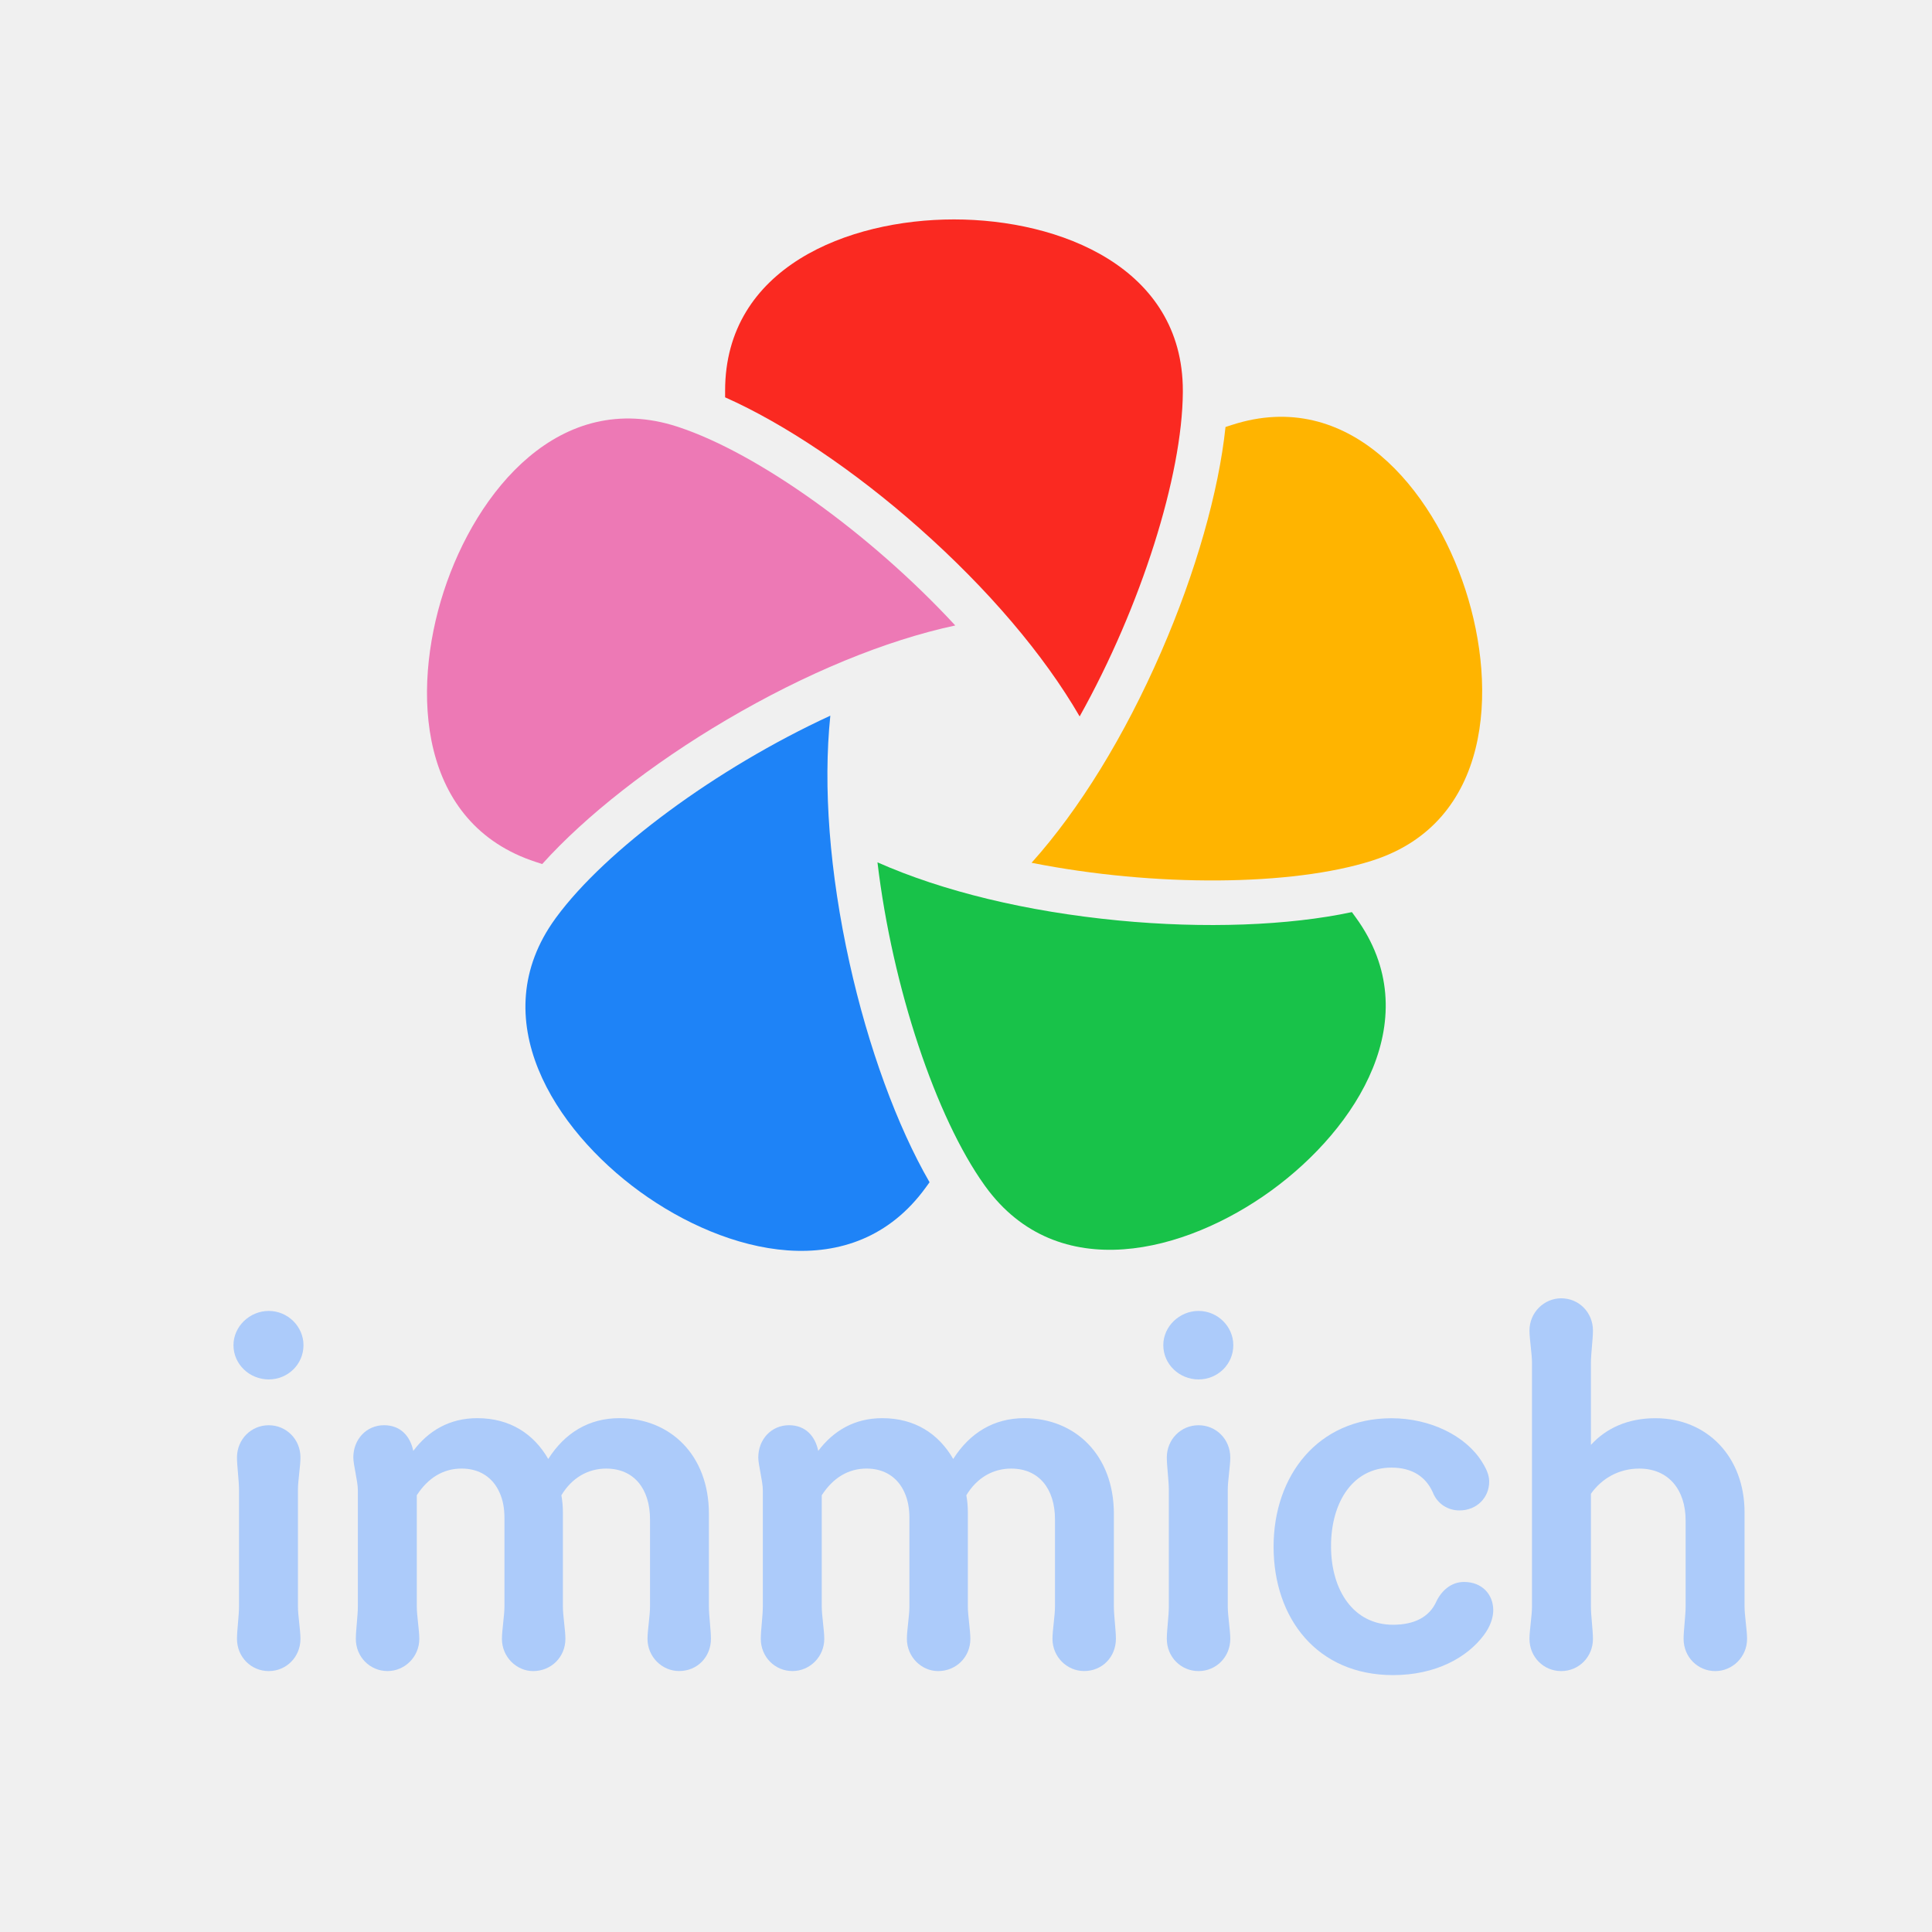
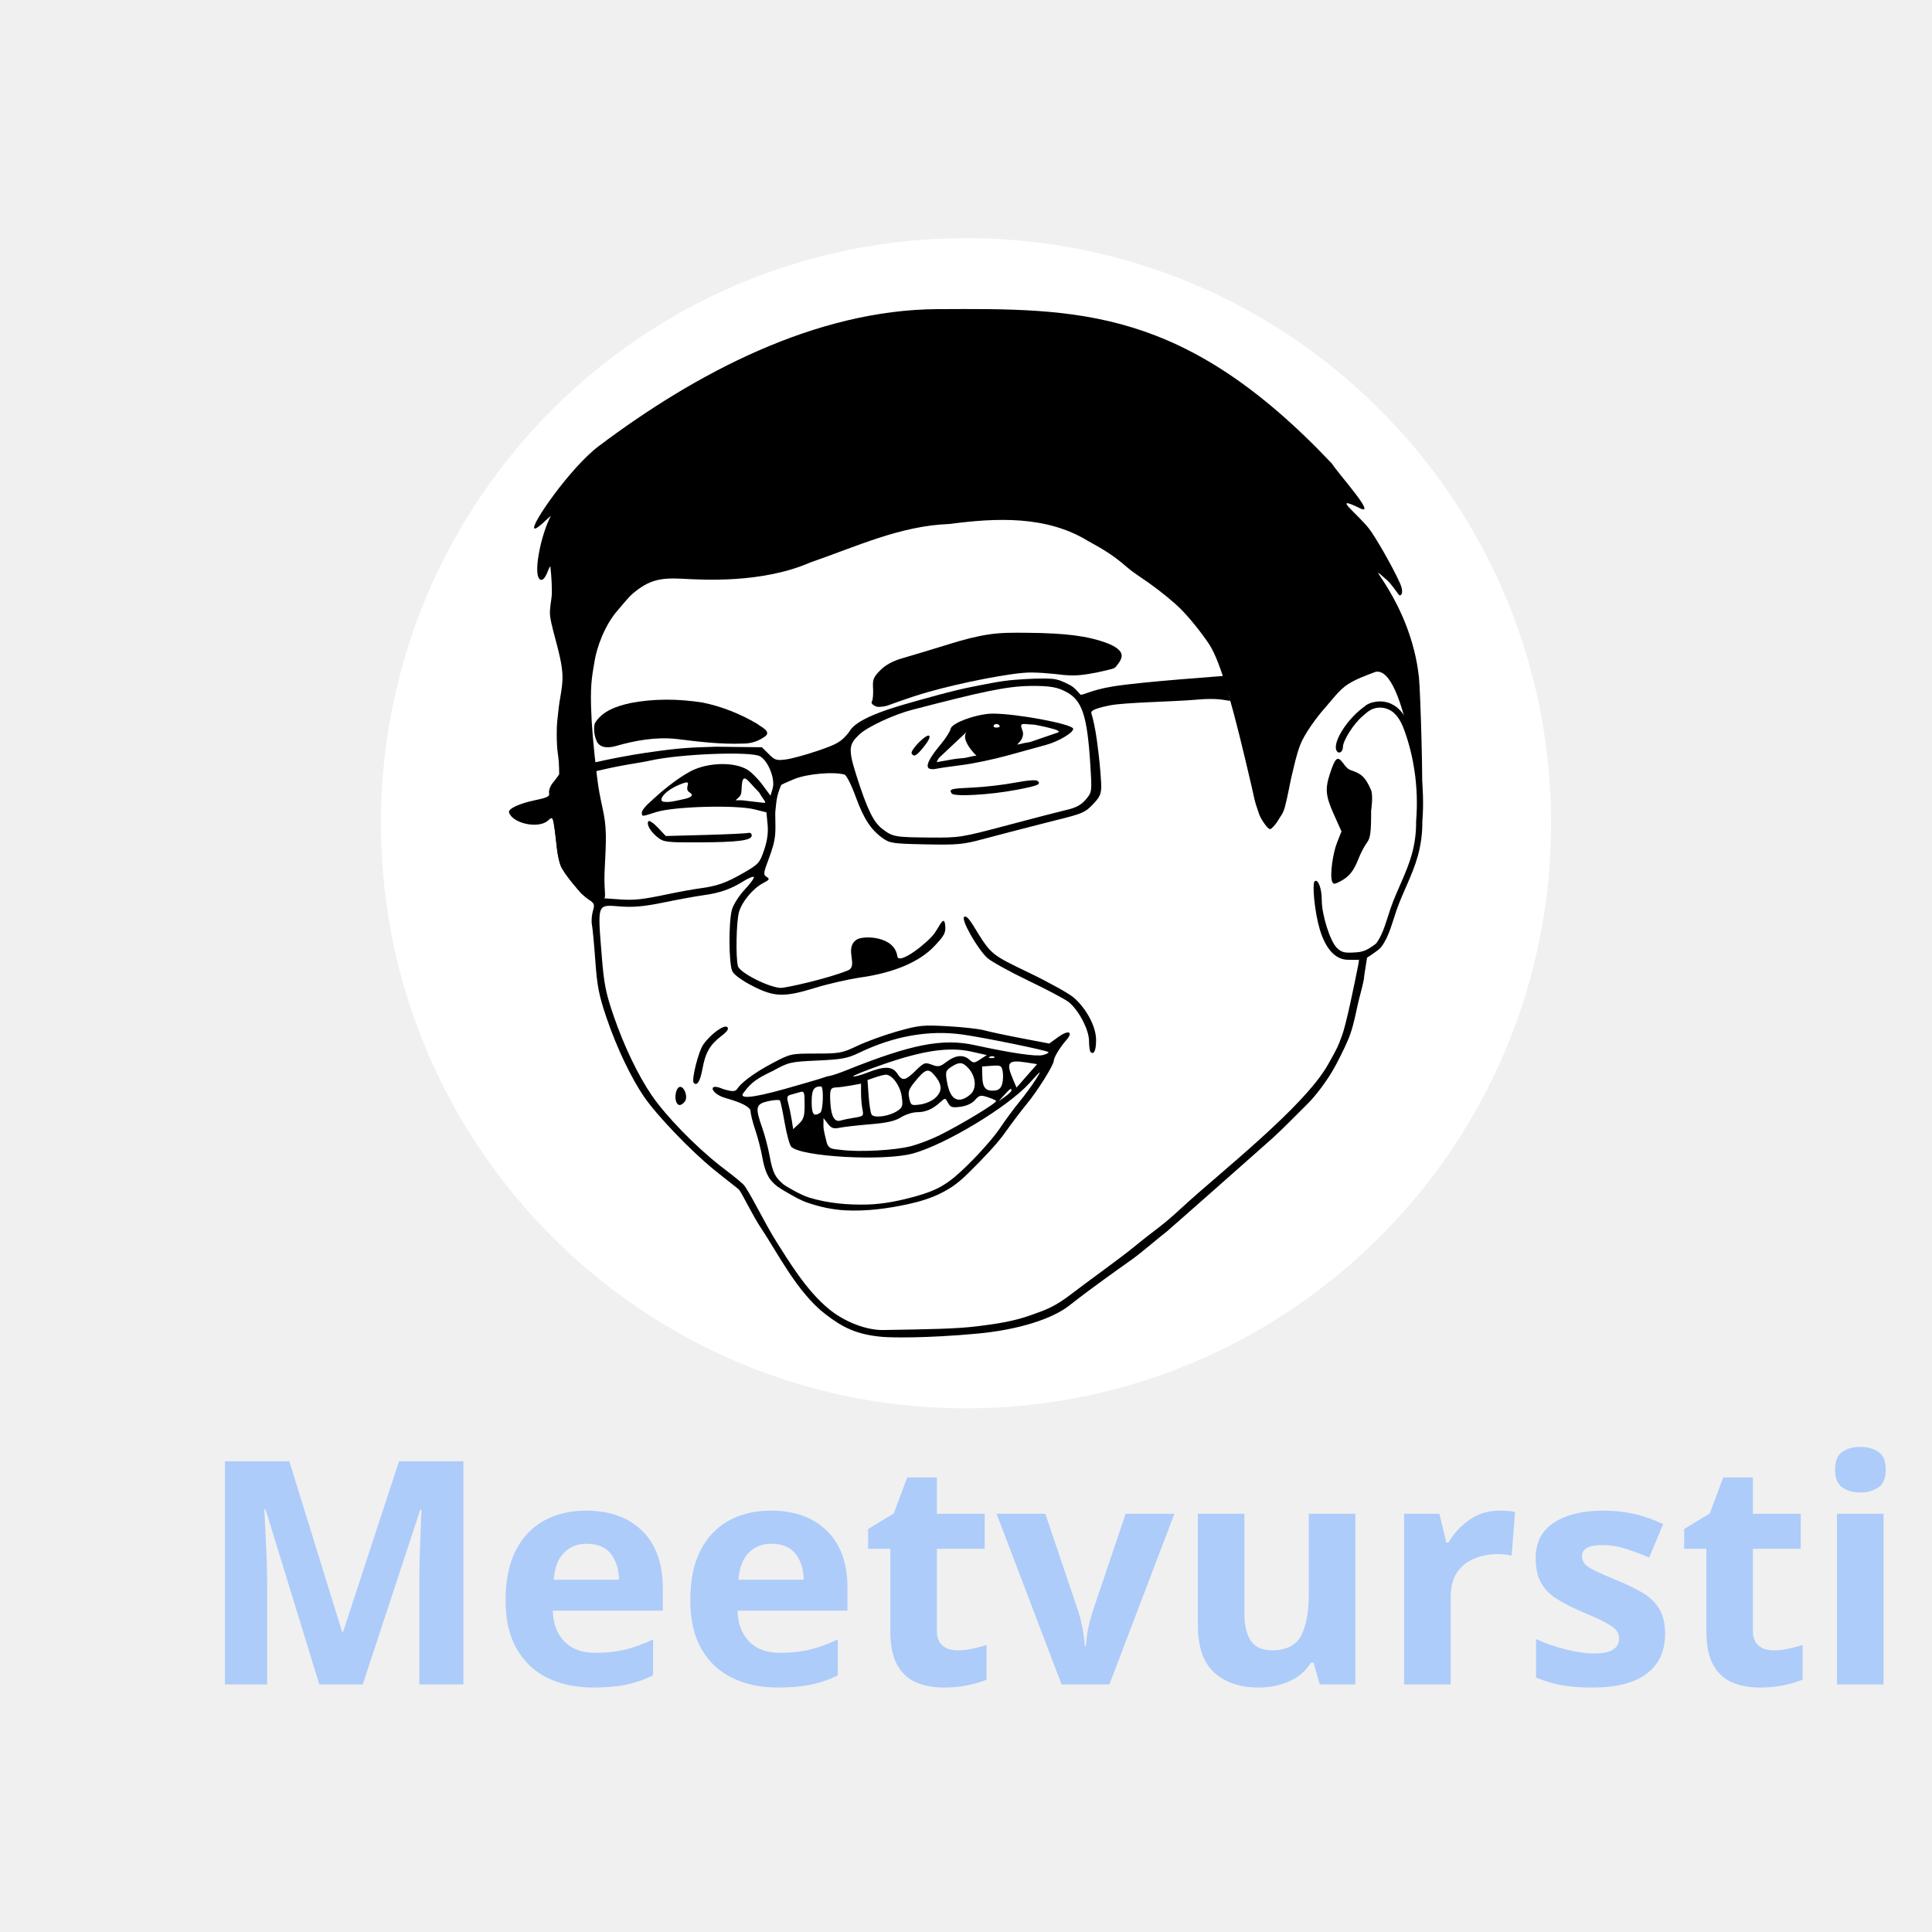
- <svg xmlns="http://www.w3.org/2000/svg" version="1.1" id="Router_Medium_x5F_Black_00000037681990313894948460000012967653829507626171_" x="0px" y="0px" viewBox="0 0 792 792" style="enable-background:new 0 0 792 792;" xml:space="preserve">
-   <style type="text/css">
- 	.st0{fill:#ACCBFA;}
- 	.st1{fill:#FA2921;}
- 	.st2{fill:#ED79B5;}
- 	.st3{fill:#FFB400;}
- 	.st4{fill:#1E83F7;}
- 	.st5{fill:#18C249;}
- </style>
-   <g>
-     <path class="st0" d="M110.16,537.4c7.85,0,14.25,6.4,14.25,14.04c0,7.85-6.4,14.04-14.25,14.04s-14.45-6.19-14.45-14.04   C95.71,543.8,102.32,537.4,110.16,537.4z M97.98,610.7c0-3.72-0.83-9.71-0.83-13.22c0-7.43,5.78-13.22,13.01-13.22   s13.01,5.78,13.01,13.22c0,3.51-1.03,9.5-1.03,13.22v47.9c0,3.72,1.03,9.71,1.03,13.22c0,7.43-5.78,13.22-13.01,13.22   s-13.01-5.78-13.01-13.22c0-3.51,0.83-9.5,0.83-13.22V610.7z" />
-     <path class="st0" d="M265.44,671.82c0-3.51,1.03-9.5,1.03-13.22v-35.72c0-12.6-6.61-20.85-17.96-20.85   c-7.43,0-14.04,3.72-18.38,10.94c0.41,2.27,0.62,4.54,0.62,7.02v38.61c0,3.72,1.03,9.71,1.03,13.22c0,7.43-5.78,13.22-13.22,13.22   c-6.81,0-12.8-5.78-12.8-13.22c0-3.51,1.03-9.5,1.03-13.22v-36.34c0-3.92-0.62-7.43-2.06-10.53c-2.69-5.99-8.05-9.71-15.49-9.71   c-7.64,0-13.83,3.92-18.38,10.94v45.63c0,3.72,1.03,9.71,1.03,13.22c0,7.43-5.99,13.22-13.01,13.22c-7.23,0-13.01-5.78-13.01-13.22   c0-3.51,0.83-9.5,0.83-13.22v-47.7c0-3.72-1.86-10.32-1.86-13.42c0-7.43,5.37-13.22,12.6-13.22c6.81,0,10.74,4.54,11.98,10.53   c6.19-8.26,14.87-13.42,26.22-13.42c13.42,0,23.13,6.4,29.11,16.73c6.81-10.74,16.73-16.73,29.11-16.73   c20.86,0,36.75,15.07,36.75,39.23v37.99c0,3.72,0.83,9.71,0.83,13.22c0,7.43-5.57,13.22-13.01,13.22   C271.43,685.04,265.44,679.26,265.44,671.82z" />
-     <path class="st0" d="M431.45,671.82c0-3.51,1.03-9.5,1.03-13.22v-35.72c0-12.6-6.61-20.85-17.96-20.85   c-7.43,0-14.04,3.72-18.38,10.94c0.41,2.27,0.62,4.54,0.62,7.02v38.61c0,3.72,1.03,9.71,1.03,13.22c0,7.43-5.78,13.22-13.22,13.22   c-6.82,0-12.8-5.78-12.8-13.22c0-3.51,1.03-9.5,1.03-13.22v-36.34c0-3.92-0.62-7.43-2.06-10.53c-2.68-5.99-8.05-9.71-15.49-9.71   c-7.64,0-13.83,3.92-18.38,10.94v45.63c0,3.72,1.03,9.71,1.03,13.22c0,7.43-5.99,13.22-13.01,13.22c-7.23,0-13.01-5.78-13.01-13.22   c0-3.51,0.83-9.5,0.83-13.22v-47.7c0-3.72-1.86-10.32-1.86-13.42c0-7.43,5.37-13.22,12.6-13.22c6.82,0,10.74,4.54,11.98,10.53   c6.2-8.26,14.87-13.42,26.22-13.42c13.42,0,23.13,6.4,29.11,16.73c6.81-10.74,16.72-16.73,29.11-16.73   c20.86,0,36.75,15.07,36.75,39.23v37.99c0,3.72,0.83,9.71,0.83,13.22c0,7.43-5.57,13.22-13.01,13.22   C437.44,685.04,431.45,679.26,431.45,671.82z" />
-     <path class="st0" d="M491.33,537.4c7.85,0,14.25,6.4,14.25,14.04c0,7.85-6.4,14.04-14.25,14.04s-14.45-6.19-14.45-14.04   C476.87,543.8,483.48,537.4,491.33,537.4z M479.15,610.7c0-3.72-0.83-9.71-0.83-13.22c0-7.43,5.78-13.22,13.01-13.22   s13.01,5.78,13.01,13.22c0,3.51-1.03,9.5-1.03,13.22v47.9c0,3.72,1.03,9.71,1.03,13.22c0,7.43-5.78,13.22-13.01,13.22   s-13.01-5.78-13.01-13.22c0-3.51,0.83-9.5,0.83-13.22V610.7z" />
-     <path class="st0" d="M522.09,634.04c0-29.11,18.17-52.65,48.32-52.65c15.9,0,30.56,7.23,37.17,17.97c2.48,3.92,2.89,6.19,2.89,8.05   c0,6.4-4.96,11.77-12.18,11.77c-4.75,0-9.08-2.68-10.94-7.43c-2.89-6.4-8.47-10.12-16.93-10.12c-15.9,0-24.78,14.25-24.78,32.21   c0,18.17,9.29,32.21,25.4,32.21c8.67,0,14.87-3.1,17.76-9.5c2.06-4.34,5.99-8.05,11.36-8.05c7.43,0,11.98,5.16,11.98,11.56   c0,3.1-1.24,6.81-3.92,10.32c-6.82,9.09-19.62,16.31-37.17,16.31C540.06,686.69,522.09,663.56,522.09,634.04z" />
-     <path class="st0" d="M690.17,671.82c0-3.51,0.83-9.5,0.83-13.22v-35.3c0-12.6-7.02-21.27-19-21.27c-8.26,0-15.28,3.92-19.82,10.32   v46.25c0,3.72,0.83,9.71,0.83,13.22c0,7.43-5.78,13.22-13.01,13.22s-13.01-5.78-13.01-13.22c0-3.51,1.03-9.5,1.03-13.22v-99.94   c0-3.72-1.03-9.71-1.03-13.22c0-7.43,5.99-13.22,13.01-13.22c7.23,0,13.01,5.78,13.01,13.22c0,3.51-0.83,9.5-0.83,13.22v33.66   c6.2-6.81,15.07-10.94,26.43-10.94c21.27,0,36.55,15.9,36.55,38.61v38.61c0,3.72,1.03,9.71,1.03,13.22   c0,7.43-5.99,13.22-13.01,13.22C695.95,685.04,690.17,679.26,690.17,671.82z" />
-   </g>
-   <g>
-     <path class="st1" d="M376.76,216.42c28.32,25.07,51.15,51.95,65.83,77.27c25.23-45.12,42.08-98.73,42.3-132.88   c0-0.24,0-0.46,0-0.66c0-50.53-50.41-70.2-93.82-70.2s-93.82,19.66-93.82,70.2c0,0.69,0,1.62,0,2.73   C321.44,173.62,350.14,192.84,376.76,216.42z" />
-     <path class="st2" d="M222.27,354.21c17.7-19.69,44.85-41.04,75.5-59.08c32.6-19.19,65.21-32.59,93.83-38.73   c-35.11-37.94-80.89-70.53-113.31-81.29c-0.23-0.07-0.44-0.14-0.63-0.21c-48.06-15.61-82.34,26.25-95.75,67.54   c-13.42,41.29-10.29,95.31,37.77,110.92C220.33,353.58,221.21,353.86,222.27,354.21z" />
-     <path class="st3" d="M600.73,241.74c-13.42-41.29-47.69-83.15-95.75-67.54c-0.66,0.21-1.54,0.5-2.6,0.84   c-2.75,26.34-12.16,59.57-26.36,92.17c-15.09,34.68-33.6,64.69-53.14,86.48c50.7,10.05,106.9,9.52,139.45-0.83   c0.23-0.07,0.44-0.14,0.63-0.21C611.02,337.05,614.15,283.03,600.73,241.74z" />
-     <path class="st4" d="M348.22,394.58c-8.17-36.93-10.84-72.09-7.84-101.2c-46.93,21.67-92.08,55.14-112.33,82.64   c-0.14,0.19-0.27,0.37-0.39,0.54c-29.7,40.88-0.48,86.42,34.64,111.94s87.46,39.24,117.16-1.64c0.41-0.56,0.95-1.31,1.6-2.21   C367.81,461.72,355.9,429.3,348.22,394.58z" />
-     <path class="st5" d="M554.19,373.91c-25.9,5.53-60.41,6.84-95.81,3.42c-37.65-3.64-71.91-11.96-98.67-23.82   c6.11,51.33,23.99,104.61,43.89,132.37c0.14,0.19,0.27,0.37,0.39,0.54c29.7,40.88,82.04,27.16,117.16,1.64S585.5,417,555.8,376.12   C555.39,375.56,554.85,374.81,554.19,373.91z" />
+ <svg xmlns="http://www.w3.org/2000/svg" width="792" height="792" viewBox="0 0 792 792" version="1.1" id="svg1" xml:space="preserve">
+   <defs id="defs1">
+     <rect x="252" y="48" width="498.5" height="171.5" id="rect1" />
+   </defs>
+   <g id="layer1" transform="matrix(0.4023438,0,0,0.4023438,15.05315,15.90374)">
+     <g id="layer1-1" transform="matrix(7.261259,0,0,7.24465,3.133234,-507.4786)">
+       <text xml:space="preserve" style="font-style:normal;font-variant:normal;font-weight:600;font-stretch:normal;font-size:534.17px;font-family:'SF Pro Rounded';-inkscape-font-specification:'SF Pro Rounded Semi-Bold';text-align:start;writing-mode:lr-tb;direction:ltr;text-anchor:start;fill:#adccfa;fill-opacity:1;stroke:#ffffff;stroke-width:20.221;stroke-opacity:0" x="-21.189" y="2471.891" id="text2" transform="matrix(0.08209599,0,0,0.0822842,23.77062,98.08762)">
+         <tspan id="tspan2" style="font-style:normal;font-variant:normal;font-weight:600;font-stretch:normal;font-size:534.17px;font-family:'SF Pro Rounded';-inkscape-font-specification:'SF Pro Rounded Semi-Bold';fill:#adccfa;fill-opacity:1;stroke-width:20.221" x="-21.189" y="2471.891">Meetvursti</tspan>
+       </text>
+       <circle style="display:inline;opacity:1;fill:#ffffff;fill-opacity:1;stroke:#000000;stroke-width:0;stroke-linecap:round;stroke-linejoin:round;stroke-dasharray:none;stroke-opacity:0;paint-order:fill markers stroke" id="path125" cx="256" cy="256" transform="matrix(0.3206874,0,0,0.3214227,47.86579,98.08762)" r="256" />
+       <path d="m 125.958,108.068 c -17.11,0.097 -33.912,8.983 -47.565,19.295 -3.892,2.939 -9.574,11.098 -8.999,11.536 0.298,0.281 2.036,-1.613 2.309,-1.726 -1.364,2.493 -2.691,8.747 -1.348,8.979 0.677,-0.055 0.948,-1.571 1.283,-1.93 0,0.176 0.21,1.517 0.215,3.645 0.002,0.87 -0.173,1.237 -0.272,2.648 -0.125,1.786 1.639,5.966 1.759,9.03 0.066,1.683 -0.423,3.342 -0.576,5.02 -0.103,1.131 -0.244,1.661 -0.23,3.401 0.019,2.371 0.232,2.764 0.293,3.832 0.067,1.176 0.068,2.572 0.041,2.997 -0.09,1.437 -0.937,4.496 -0.714,5.788 0.157,0.909 0.259,1.862 0.335,2.717 0.084,0.942 0.231,2.006 0.547,2.83 0.421,1.099 1.317,2.115 1.992,2.952 0.653,0.81 0.856,1.207 1.648,1.713 0.482,0.308 0.897,0.224 1.219,0.191 0.518,-0.053 0.9,0.023 1.318,-0.07 0.14,-0.066 0.116,-0.457 0.039,-1.694 -0.14,-2.261 0.334,-5.532 0.126,-8.287 -0.18,-2.374 -0.757,-3.514 -1.183,-7.044 -0.552,-4.574 -0.773,-7.477 -0.844,-9.92 -0.102,-3.503 0.223,-4.672 0.495,-6.405 0.293,-1.869 1.406,-5.06 3.275,-7.179 0.789,-0.895 1.455,-1.789 2.153,-2.372 2.205,-1.845 3.788,-2.197 6.889,-2.029 2.927,0.159 11.193,0.657 17.902,-2.271 6.408,-2.21 12.668,-5.191 19.571,-5.429 6.544,-0.868 13.589,-1.209 19.45,2.388 4.748,2.578 4.655,3.267 6.939,4.801 2.284,1.534 3.653,2.603 5.283,4.024 1.728,1.506 3.866,4.318 4.773,5.7 1.706,2.6 3.512,9.431 5.953,19.98 0.489,2.114 0.367,1.881 0.845,3.275 0.223,0.652 0.269,0.921 0.72,1.624 0.332,0.518 0.692,0.964 0.875,1.062 0.183,0.098 0.255,0.052 0.406,-0.087 0.256,-0.235 0.615,-0.629 0.948,-1.204 0.327,-0.564 0.621,-0.804 0.897,-1.824 0.36,-1.329 0.76,-3.63 0.961,-4.425 0.322,-1.267 0.602,-2.758 1.177,-4.262 0.575,-1.504 2.271,-3.833 3.401,-5.11 0.989,-1.116 2.099,-2.674 3.348,-3.444 1.133,-0.698 2.186,-1.089 3.812,-1.701 4.244,-0.909 6.353,19.722 6.482,18.625 0.246,-2.097 -0.189,-15.954 -0.385,-17.818 -1.156,-10.971 -8.693,-17.442 -4.415,-13.648 0.461,0.409 1.292,1.605 1.595,2 0.219,0.285 0.816,-0.16 0.138,-1.667 -1.014,-2.254 -3.298,-6.256 -4.256,-7.541 -1.566,-2.102 -5.594,-5.048 -1.328,-2.955 2.43,1.193 -3.098,-4.904 -3.945,-6.283 -20.726,-21.975 -35.531,-21.838 -55.352,-21.726 z" style="display:inline;fill:#000000;fill-opacity:1;stroke:none;stroke-width:0.882;stroke-linecap:round;stroke-linejoin:round;stroke-opacity:1;paint-order:fill markers stroke" id="path98" />
+       <path style="display:inline;fill:#000000;fill-opacity:1;stroke:none;stroke-opacity:0.37" d="m 68.075,193.017 c 3.963,-0.594 4.974,-0.584 7.868,-0.685 l 5.167,0.061 0.654,0.648 c 0.78,0.812 0.942,0.87 2.038,0.729 0.655,-0.085 2.294,-0.532 3.643,-0.994 2.124,-0.727 2.579,-0.994 3.398,-1.994 0.31,-0.378 0.472,-1.545 6.319,-3.229 1.877,-0.541 5.525,-1.585 7.718,-2 1.219,-0.231 3.011,-0.637 4.686,-0.767 1.558,-0.121 3.09,-0.193 4.185,-0.113 0.71,0.052 1.254,0.303 1.964,0.669 0.52,0.268 0.78,0.581 1.227,1.092 0.173,0.198 1.076,-0.48 3.679,-0.903 3.355,-0.545 12.45,-1.167 12.528,-1.187 0.105,0.285 0.478,2.134 0.7,2.814 -0.685,-0.048 -1.356,-0.36 -3.842,-0.132 -2.482,0.227 -8.046,0.3 -9.769,0.649 -2.347,0.475 -2.083,0.77 -1.999,1.043 0.146,0.476 0.387,1.501 0.577,2.902 0.27,1.993 0.385,3.221 0.475,4.736 0.08,1.354 -0.148,1.677 -1.065,2.622 -0.929,0.957 -1.488,1 -5.452,2.011 -2.328,0.594 -5.364,1.385 -6.747,1.759 -2.268,0.613 -2.902,0.672 -6.482,0.6 -3.659,-0.073 -4.036,-0.127 -4.829,-0.693 -1.342,-0.957 -2.147,-2.198 -3.065,-4.726 -0.466,-1.283 -1.024,-2.386 -1.239,-2.45 -1.189,-0.354 -4.188,-0.093 -5.621,0.488 -0.835,0.339 -1.517,0.652 -1.517,0.696 -0.489,1.212 -0.5,1.558 -0.635,2.805 -0.071,0.655 0.047,1.713 -0.033,2.725 -0.07,0.885 -0.309,1.683 -0.748,2.849 -0.583,1.549 -0.602,1.73 -0.211,1.976 0.371,0.234 0.317,0.33 -0.387,0.694 -1.146,0.593 -2.404,2.106 -2.732,3.287 -0.298,1.073 -0.375,5.118 -0.116,6.084 0.203,0.756 3.569,2.456 4.865,2.457 0.508,3.3e-4 5.104,-1 7.502,-1.965 1.253,-0.504 -0.48,-2.539 1.027,-3.497 0.716,-0.455 4.226,-0.427 4.549,1.895 0.146,1.053 3.458,-1.554 4.178,-2.589 0.631,-0.908 1.101,-2.12 1.212,-0.863 0.071,0.805 -0.096,1.119 -1.241,2.329 -1.66,1.755 -4.512,2.97 -8.234,3.506 -1.382,0.199 -3.689,0.726 -5.126,1.169 -3.525,1.089 -4.621,1.059 -7.068,-0.193 -1.171,-0.599 -2.087,-1.262 -2.285,-1.654 -0.411,-0.813 -0.446,-5.548 -0.05,-6.972 0.158,-0.568 0.806,-1.584 1.451,-2.274 0.641,-0.686 1.094,-1.318 1.007,-1.405 -0.087,-0.087 -0.636,0.142 -1.218,0.51 -1.362,0.86 -2.635,1.303 -4.444,1.547 -0.797,0.108 -2.786,0.471 -4.418,0.807 -2.25,0.464 -3.449,0.575 -4.955,0.461 -2.647,-0.2 -2.56,-0.442 -2.065,5.746 0.241,3.013 0.449,4.048 1.33,6.615 1.165,3.393 2.751,6.707 4.288,8.957 1.579,2.312 4.867,5.707 7.657,7.906 1.305,1.029 1.793,1.35 2.616,2.107 0.609,0.561 2.466,4.488 3.828,6.608 1.215,1.891 3.249,5.374 5.873,7.509 1.815,1.477 4.26,2.366 6.057,2.336 5.383,-0.089 8.147,-0.125 10.698,-0.433 2.156,-0.273 4.041,-0.558 5.944,-1.247 1.673,-0.606 2.577,-0.851 4.715,-2.504 1.534,-1.186 5.326,-3.907 6.87,-5.175 2.837,-2.33 2.841,-2.074 5.566,-4.594 4.107,-3.797 13.608,-11.215 16.299,-16.012 1.214,-2.164 1.065,-1.963 1.535,-3.175 0.497,-1.282 1.399,-5.747 1.857,-8.047 0.127,-0.639 0.025,-0.614 0.174,-0.719 0.131,-0.093 0.325,-0.347 0.468,-0.343 0.25,0.01 0.153,-0.138 0.389,-0.131 -0.011,0.379 -0.372,2.288 -0.395,2.799 -0.253,1.257 -0.452,1.793 -0.67,2.777 -0.214,0.965 -0.455,2.232 -0.85,3.381 -0.32,0.928 -0.877,2.052 -1.532,3.326 -1.085,2.111 -2.649,3.943 -3.216,4.507 -1.469,1.463 -2.921,2.955 -4.013,3.945 -1.043,0.946 -11.737,10.407 -11.926,10.55 -0.897,0.676 -2.723,2.29 -3.934,3.157 -1.486,1.063 -4.462,3.157 -7.022,5.177 -1.962,1.548 -5.84,2.742 -10.271,3.158 -5.85,0.549 -9.813,0.455 -10.695,0.381 -3.06,-0.255 -4.609,-1.136 -6.444,-2.537 -3.215,-2.454 -5.518,-7.126 -7.266,-9.718 -0.937,-1.39 -2.227,-4.091 -2.5,-4.365 -0.174,-0.174 -1.335,-1.048 -2.792,-2.231 l 3.5e-5,3e-5 c -2.609,-2.118 -6.45,-6.131 -7.896,-8.25 -1.458,-2.135 -3.073,-5.538 -4.195,-8.837 -0.874,-2.57 -1.074,-3.577 -1.283,-6.482 -0.137,-1.892 -0.31,-3.737 -0.385,-4.101 -0.075,-0.364 -0.026,-1.043 0.109,-1.509 0.222,-0.766 0.174,-0.894 -0.496,-1.323 -0.838,-0.537 -2.816,-2.948 -3.157,-3.85 -0.124,-0.327 -0.304,-1.249 -0.401,-2.05 -0.438,-3.616 -0.409,-3.53 -1.002,-2.994 -1.047,0.948 -3.961,0.343 -4.378,-0.909 -0.141,-0.424 1.142,-1.025 3.017,-1.412 1.289,-0.266 1.583,-0.42 1.49,-0.777 -0.064,-0.245 0.113,-0.81 0.455,-1.209 0.589,-0.684 0.557,-0.969 1.25,-1.296 0.916,-0.432 5.174,-1.448 9.216,-2.054 z m 2.497,15.941 c 1.237,-0.261 2.844,-0.552 3.572,-0.648 1.931,-0.254 2.964,-0.623 4.936,-1.765 1.658,-0.961 1.791,-1.109 2.281,-2.561 0.361,-1.068 0.481,-1.957 0.39,-2.895 l -0.13,-1.354 -1.357,-0.337 c -2.073,-0.515 -8.919,-0.335 -10.978,0.288 -0.913,0.276 -1.539,0.527 -1.623,0.392 -0.207,-0.336 0.06,-0.647 0.298,-0.943 0.238,-0.296 0.382,-0.374 0.993,-0.959 0.611,-0.586 2.426,-2.119 3.785,-2.876 1.844,-1.164 5.042,-1.356 6.696,-0.402 0.437,0.252 1.21,1.021 1.72,1.709 l 0.926,1.251 0.241,-0.815 c 0.314,-1.061 -0.509,-3.143 -1.439,-3.638 -1.072,-0.571 -8.986,-0.262 -12.296,0.481 -1.455,0.326 -2.781,0.401 -6.141,1.206 -2.137,0.512 -2.832,0.275 -3.648,1.524 -0.415,0.636 -0.576,1.001 -0.351,3.519 0.185,2.077 0.293,2.398 0.55,3.919 0.236,1.397 1.065,2.923 2.038,3.651 0.973,0.729 2.315,1.727 2.315,1.727 l 1.798,0.126 c 1.605,0.114 2.505,0.015 5.424,-0.6 z m -1.157,-6.37 c -0.826,-0.65 -1.314,-1.474 -1.088,-1.838 0.089,-0.143 0.568,0.171 1.065,0.698 l 0.904,0.958 4.438,-0.12 c 2.441,-0.066 4.616,-0.169 4.835,-0.229 0.223,-0.061 0.397,0.063 0.397,0.284 0,0.567 -1.513,0.765 -5.984,0.783 -3.527,0.014 -3.928,-0.033 -4.566,-0.534 z m 39.341,-1.402 c 2.937,-0.783 5.963,-1.568 6.727,-1.746 0.993,-0.231 1.586,-0.558 2.084,-1.151 0.689,-0.818 0.695,-0.863 0.52,-3.744 -0.352,-5.797 -0.928,-7.507 -2.845,-8.462 -0.87,-0.433 -1.614,-0.634 -3.902,-0.606 -2.703,0.032 -5.487,0.652 -13.322,2.693 -2.064,0.537 -5.055,1.925 -5.965,2.803 -1.124,1.085 -1.266,1.575 -0.321,4.555 1.223,3.857 1.934,5.324 2.952,6.092 1.176,0.886 1.383,0.924 5.341,0.959 3.309,0.03 3.523,-0.004 8.731,-1.392 z m -6.29,-3.585 c -0.308,-0.498 -0.116,-0.551 2.396,-0.662 1.295,-0.057 3.41,-0.303 4.701,-0.546 1.515,-0.286 2.437,-0.351 2.603,-0.186 0.374,0.374 0.009,0.527 -2.343,0.979 -3.043,0.584 -7.11,0.814 -7.356,0.416 z m -2.639,-2.9 c -0.229,-0.37 0.221,-1.203 1.444,-2.676 0.543,-0.655 1.032,-1.429 1.086,-1.72 0.123,-0.665 2.99,-1.699 4.728,-1.706 2.686,-0.01 9.008,1.18 9.062,1.706 0.044,0.434 -1.657,1.443 -3.092,1.833 -0.737,0.2 -2.65,0.728 -4.252,1.173 -1.602,0.445 -3.924,0.934 -5.159,1.086 -1.236,0.152 -2.56,0.347 -2.944,0.432 -0.383,0.085 -0.776,0.027 -0.872,-0.129 z m 3.982,-1.089 c 0.517,-0.041 1.509,-0.424 1.72,-0.189 1.124,1.252 -2.398,-1.597 -1.36,-2.776 l -3.136,2.954 c -0.256,0.386 -0.296,0.567 -0.097,0.445 1.568,-0.251 1.489,-0.323 2.872,-0.433 z m 7.589,-1.839 3.073,-1.059 c 0.21,-0.13 -0.227,-0.3 -0.525,-0.373 -0.564,-0.138 -0.456,-0.153 -1.793,-0.426 -0.443,-0.11 -0.879,-0.084 -1.361,-0.137 -0.954,-0.106 -0.248,0.595 -0.286,1.128 -0.072,1.026 -1.187,1.333 -0.316,1.118 0.871,-0.215 0.814,-0.132 1.208,-0.251 z m -3.52,-1.717 c 0,-0.279 -0.508,-0.397 -0.659,-0.152 -0.091,0.148 0.019,0.269 0.246,0.269 0.227,0 0.412,-0.052 0.412,-0.117 z m -9.909,3.048 c -0.211,-0.341 1.62,-2.223 1.958,-2.014 0.169,0.105 -0.05,0.578 -0.561,1.214 -0.858,1.068 -1.134,1.226 -1.398,0.8 z m -17.182,4.37 c -1.339,-1.327 -1.883,-2.536 -1.962,-0.376 -0.028,0.753 -0.133,0.793 -0.679,1.276 0,0 0.474,-0.004 0.711,0 l 1.997,0.237 c 1.024,0.121 0.663,0.109 -0.067,-1.137 z m -8.762,0.835 c 0.397,-0.085 1.762,-0.333 0.945,-0.821 -0.817,-0.488 0.702,-1.639 -1.15,-0.87 -1.835,0.762 -2.501,1.933 -1.657,1.933 0.549,0.074 1.25,-0.111 1.862,-0.242 z m 26.554,44.697 c 0.975,-0.278 1.948,-0.62 2.821,-1.135 1.04,-0.614 1.857,-1.36 2.809,-2.288 1.382,-1.346 3.029,-3.221 3.66,-4.167 0.632,-0.946 1.639,-2.315 2.239,-3.043 0.6,-0.728 1.426,-1.859 1.836,-2.514 0.707,-1.129 0.668,-1.105 -0.749,0.456 -2.426,2.672 -9.465,6.921 -13.107,7.911 -3.263,0.887 -12.546,0.372 -13.669,-0.758 -0.182,-0.183 -0.514,-1.385 -0.737,-2.67 -0.223,-1.285 -0.464,-2.43 -0.535,-2.544 -0.071,-0.114 -0.667,-0.085 -1.325,0.066 -1.415,0.324 -1.493,0.677 -0.67,3.019 0.29,0.824 0.657,2.217 0.816,3.095 0.385,2.121 0.682,2.479 1.57,3.275 0.117,0.105 1.862,1.172 2.901,1.489 2.101,0.642 4.348,0.838 6.544,0.78 1.892,-0.051 3.774,-0.454 5.595,-0.972 z m -14.588,-0.358 c -0.813,-0.471 -1.318,-0.755 -1.857,-1.396 l -2e-6,-7e-5 c -0.424,-0.504 -0.759,-1.376 -0.951,-2.475 -0.162,-0.933 -0.533,-2.387 -0.824,-3.232 -0.29,-0.844 -0.528,-1.814 -0.528,-2.155 -0.194,-0.67 -2.006,-1.188 -2.778,-1.414 -1.418,-0.397 -1.906,-1.354 -1.094,-1.269 0.389,0.041 0.638,0.218 1.046,0.323 0.66,0.17 1.121,0.274 1.356,-0.133 0.304,-0.527 1.697,-1.686 3.958,-2.877 2.012,-1.06 2.067,-1.072 4.874,-1.072 2.671,0 2.948,-0.052 4.684,-0.881 1.015,-0.484 3.03,-1.216 4.478,-1.625 2.441,-0.69 2.857,-0.732 5.689,-0.576 1.68,0.093 3.522,0.3 4.093,0.46 0.571,0.16 2.45,0.562 4.177,0.892 l 3.138,0.601 1.037,-0.752 c 1.145,-0.83 1.719,-0.58 0.872,0.379 -0.701,0.795 -1.399,1.951 -1.399,2.318 0,0.474 -1.83,3.404 -3.044,4.873 -0.601,0.728 -1.724,2.216 -2.494,3.307 -0.804,1.139 -2.31,2.745 -4.071,4.481 -1.09,1.074 -1.807,1.595 -2.862,2.156 -1.218,0.649 -2.565,1.057 -3.914,1.353 -2.315,0.507 -4.708,0.821 -7.074,0.7 -1.46,-0.075 -2.915,-0.397 -4.296,-0.875 -0.782,-0.27 -1.606,-0.757 -2.218,-1.112 z m 13.948,-5.265 c 0.864,-0.232 2.293,-0.783 3.175,-1.224 2.538,-1.268 6.537,-3.704 6.365,-3.876 -0.086,-0.086 -0.538,-0.28 -1.004,-0.432 -0.744,-0.241 -0.912,-0.2 -1.377,0.338 -0.331,0.383 -0.941,0.668 -1.628,0.76 -0.944,0.127 -1.142,0.065 -1.411,-0.438 -0.312,-0.584 -0.315,-0.584 -0.886,-0.064 -0.864,0.786 -1.634,1.116 -2.606,1.117 -0.483,5.5e-4 -1.294,0.26 -1.803,0.577 -0.686,0.427 -1.577,0.629 -3.44,0.782 -1.382,0.113 -2.918,0.286 -3.412,0.385 -0.752,0.15 -0.977,0.076 -1.383,-0.452 l -0.485,-0.631 -0.006,0.873 c -0.003,0.48 0.234,1.319 0.342,1.79 0.202,0.886 0.74,0.816 1.552,0.918 2.089,0.282 6.174,0.069 8.005,-0.423 z M 85.918,232.708 c 0,-1.433 -0.043,-1.547 -0.529,-1.409 -0.291,0.083 -0.755,0.214 -1.031,0.291 -0.425,0.12 -0.467,0.272 -0.274,0.992 0.125,0.468 0.299,1.311 0.387,1.873 l 0.16,1.022 0.644,-0.605 c 0.541,-0.508 0.644,-0.854 0.644,-2.164 z m 5.648,1.467 c 0.965,-0.149 1.009,-0.197 0.86,-0.945 -0.087,-0.434 -0.158,-1.26 -0.158,-1.837 v -1.049 l -1.124,0.206 c -0.618,0.113 -1.392,0.213 -1.72,0.222 -0.617,0.016 -0.705,0.289 -0.598,1.85 0.099,1.45 0.477,2.08 1.132,1.885 0.325,-0.097 1.049,-0.246 1.608,-0.332 z m 4.758,-0.737 c 0.625,-0.41 0.674,-0.564 0.526,-1.645 -0.165,-1.201 -1.074,-2.461 -1.776,-2.461 -0.19,0 -0.735,0.136 -1.211,0.302 l -0.866,0.302 0.127,1.779 c 0.07,0.978 0.219,1.928 0.332,2.11 0.27,0.436 1.962,0.209 2.869,-0.386 z m -8.649,0.189 c 0.338,-0.218 0.418,-2.973 0.087,-2.973 -0.822,0 -1.049,0.379 -1.049,1.748 0,1.413 0.226,1.7 0.963,1.224 z m 12.954,-1.674 c 0.802,-0.753 0.793,-1.48 -0.033,-2.489 -0.751,-0.919 -1.075,-0.818 -2.323,0.724 -0.633,0.782 -0.734,1.093 -0.579,1.796 0.179,0.816 0.228,0.844 1.243,0.708 0.581,-0.078 1.342,-0.41 1.692,-0.739 z m 4.122,-0.582 c 0.546,-0.706 0.373,-1.922 -0.394,-2.767 -0.645,-0.712 -1.036,-0.742 -1.938,-0.151 -0.604,0.396 -0.659,0.563 -0.506,1.521 0.261,1.633 0.827,2.352 1.688,2.142 0.388,-0.094 0.906,-0.43 1.15,-0.746 z m 4.442,-0.254 c 0.014,-0.326 -0.131,-0.234 -0.805,0.508 l -0.641,0.706 0.719,-0.508 c 0.396,-0.279 0.723,-0.597 0.728,-0.706 z m -25.361,-0.216 c 2.093,-0.592 3.984,-1.149 4.202,-1.238 0.218,-0.089 0.575,-0.186 0.794,-0.216 0.218,-0.029 1.052,-0.317 1.852,-0.639 7.232,-2.91 10.758,-3.602 14.361,-2.816 4.196,0.915 6.938,1.315 7.697,1.124 0.417,-0.105 0.695,-0.256 0.617,-0.334 -0.2,-0.2 -7.319,-1.657 -9.71,-1.988 -3.75,-0.518 -7.69,0.182 -11.568,2.055 -1.329,0.642 -1.945,0.758 -4.704,0.885 -3.066,0.141 -3.239,0.181 -5.024,1.166 -1.705,0.815 -2.435,1.267 -3.293,2.465 -0.551,0.664 0.621,0.711 4.777,-0.464 z M 108.161,230.354 c 0.102,-0.384 0.124,-1.015 0.05,-1.403 -0.123,-0.645 -0.228,-0.698 -1.226,-0.625 l -1.091,0.08 0.025,1.149 c 0.027,1.26 0.4,1.673 1.413,1.565 0.444,-0.047 0.702,-0.286 0.829,-0.766 z m 2.681,-2.406 c -2.023,-0.314 -2.274,-2.2e-4 -1.489,1.855 l 0.417,0.984 1.158,-1.323 1.158,-1.323 z m -12.43,0.93 c 0.946,-0.924 1.056,-0.964 1.829,-0.672 0.731,0.276 0.917,0.238 1.675,-0.34 0.989,-0.754 1.885,-0.831 2.561,-0.219 0.442,0.4 0.531,0.396 1.21,-0.048 l 0.733,-0.48 -1.718,-0.388 c -2.505,-0.565 -5.448,-0.139 -9.983,1.447 -1.978,0.691 -3.473,1.298 -3.323,1.348 0.15,0.05 0.888,-0.152 1.641,-0.448 1.865,-0.735 2.769,-0.702 3.309,0.122 0.579,0.884 0.88,0.838 2.067,-0.321 z m 8.866,-1.558 c -0.088,-0.088 -0.316,-0.097 -0.507,-0.021 -0.211,0.085 -0.148,0.147 0.16,0.16 0.279,0.011 0.435,-0.051 0.347,-0.139 z m -35.809,5.074 c -0.22,-0.574 -0.012,-1.552 0.356,-1.673 0.526,-0.173 1.014,1.153 0.606,1.646 -0.42,0.507 -0.774,0.517 -0.962,0.027 z m 1.973,-2.133 c -0.292,-0.292 0.52,-3.556 1.08,-4.342 0.855,-1.2 2.361,-2.288 2.699,-1.95 0.19,0.19 -0.012,0.493 -0.654,0.983 -1.298,0.99 -1.815,1.882 -2.141,3.695 -0.256,1.419 -0.605,1.993 -0.984,1.614 z m 44.66,-3.494 c -0.093,-0.093 -0.17,-0.655 -0.172,-1.25 -0.003,-1.265 -1.173,-3.494 -2.302,-4.388 -0.406,-0.321 -2.464,-1.414 -4.574,-2.429 -2.11,-1.015 -4.174,-2.164 -4.587,-2.552 -1.123,-1.057 -2.936,-4.269 -2.6,-4.605 0.19,-0.19 0.52,0.125 1.067,1.018 1.997,3.257 1.896,3.172 6.247,5.271 2.246,1.083 4.514,2.349 5.042,2.812 1.444,1.268 2.499,3.28 2.502,4.77 0.002,1.177 -0.25,1.726 -0.622,1.353 z m 27.185,-19.245 c -0.257,-0.669 0.062,-3.124 0.574,-4.414 l 0.484,-1.221 -0.845,-1.89 c -0.955,-2.137 -1.025,-2.915 -0.422,-4.72 0.588,-1.762 0.831,-1.938 1.469,-1.068 0.293,0.4 0.503,0.648 0.842,0.767 0.451,0.158 0.919,0.329 1.273,0.649 0.451,0.407 0.684,0.888 0.987,1.531 0.303,0.643 0.033,2.394 0.033,2.394 0,2.487 -0.081,3.094 -0.483,3.619 -0.266,0.347 -0.693,1.167 -0.948,1.822 -0.541,1.386 -1.061,2.024 -2.078,2.55 -0.643,0.332 -0.752,0.33 -0.886,-0.018 z m 3.097,-19.294 c -1.876,1.609 -3.163,4.012 -2.501,4.673 0.257,0.257 0.625,-0.059 0.625,-0.536 0,-0.707 1.215,-2.656 2.226,-3.489 0.103,-0.085 0.389,-0.361 0.742,-0.609 0.352,-0.247 0.829,-0.636 0.786,-0.741 -0.378,-0.359 -0.934,-0.105 -1.876,0.703 z m 2.317,26.581 c 0.206,0.203 -0.527,0.594 -0.599,0.671 -0.143,0.152 -0.619,0.482 -0.818,0.59 -0.164,0.089 -0.983,0.29 -0.983,0.29 -0.105,0.031 -0.659,0.008 -1.213,0.008 -1.412,0 -2.516,-1.19 -3.189,-3.44 -0.564,-1.883 -0.901,-5.217 -0.55,-5.434 0.381,-0.236 0.777,0.851 0.777,2.135 0,1.693 0.955,4.698 1.722,5.418 0.546,0.513 0.846,0.577 2.232,0.477 1.657,-0.12 1.976,-1.35 2.621,-0.715" id="path100" transform="matrix(1.246667,0,0,1.246667,0.2045931,-70.16495)" />
+       <path style="display:inline;fill:none;stroke:#000000;stroke-width:0.7;stroke-linecap:round;stroke-linejoin:round;stroke-dasharray:none;stroke-opacity:1;paint-order:fill markers stroke" d="m 157.014,128.623 c 0.418,-0.244 0.903,-0.37 1.386,-0.362 0.483,0.008 0.964,0.151 1.373,0.409 0.452,0.284 0.81,0.7 1.084,1.158 0.275,0.458 0.47,0.958 0.646,1.461 0.499,1.426 0.855,2.902 1.076,4.397 0.281,1.902 0.344,3.837 0.187,5.753 0.016,1.31 -0.158,2.622 -0.514,3.882 -0.589,2.081 -1.662,3.992 -2.372,6.035 -0.46,1.325 -0.805,2.849 -1.62,3.99 -0.291,0.408 -1.453,1.061 -1.848,1.37" id="path11" transform="matrix(1.246667,0,0,1.246667,-9.358135,3.771248)" />
+       <path d="m 214.564,197.011 c 0.006,-0.138 -0.01,-0.307 0.246,-0.698 0.118,-0.18 0.106,-0.322 0.194,-0.733 0.267,-1.237 0.286,-3.541 0.207,-4.831 -0.238,-3.866 0.187,-4.911 3.23,-7.954 2.347,-2.347 5.525,-4.074 9.622,-5.23 3.365,-0.949 13.082,-3.888 21.593,-6.531 5.158,-1.602 11.066,-3.167 16.409,-3.956 5.818,-0.859 10.828,-0.755 16.71,-0.709 16.979,0.135 26.832,1.415 35.141,4.563 3.567,1.351 6.238,3.174 6.402,5.33 0.153,2.015 -2.08,4.397 -2.397,4.864 -0.745,1.098 -2.43,1.271 -5.431,2.016 -4.294,1.067 -9.69,1.875 -11.941,1.945 -4.675,0.145 -6.963,-0.347 -9.571,-0.605 -4.405,-0.435 -6.632,-0.572 -10.097,-0.643 -8.24,-0.168 -32.086,4.747 -45.191,8.489 -9.332,2.665 -17.278,5.807 -18.187,6.071 -2.528,0.737 -4.393,0.572 -4.681,0.468 -2.106,-0.758 -2.268,-1.621 -2.257,-1.857 z" style="display:inline;fill:#000000;fill-opacity:1;stroke:none;stroke-width:3.899;stroke-opacity:0.37" id="path1-6" transform="matrix(0.3197316,0,0,0.3197316,48.1105,100.3936)" />
+       <path d="m 177.372,232.058 c 8.499,1.701 16.691,4.978 24.139,9.393 1.481,1.262 6.098,3.19 3.743,5.305 -2.831,2.211 -6.323,3.428 -9.921,3.378 -9.791,0.396 -19.544,-0.83 -29.238,-2.022 -9.093,-0.99 -18.211,0.657 -26.925,3.186 -2.716,0.745 -6.497,0.926 -8.001,-2.001 -1.115,-2.432 -1.553,-5.442 -0.947,-8.011 3.228,-5.559 9.814,-7.689 15.731,-8.992 10.319,-1.997 21.055,-1.84 31.418,-0.236 z" style="display:inline;fill:#000000;fill-opacity:1;stroke:none;stroke-width:3.899;stroke-opacity:0.37" id="path1" transform="matrix(0.3197316,0,0,0.3197316,36.23265,89.19174)" />
+     </g>
  </g>
</svg>
